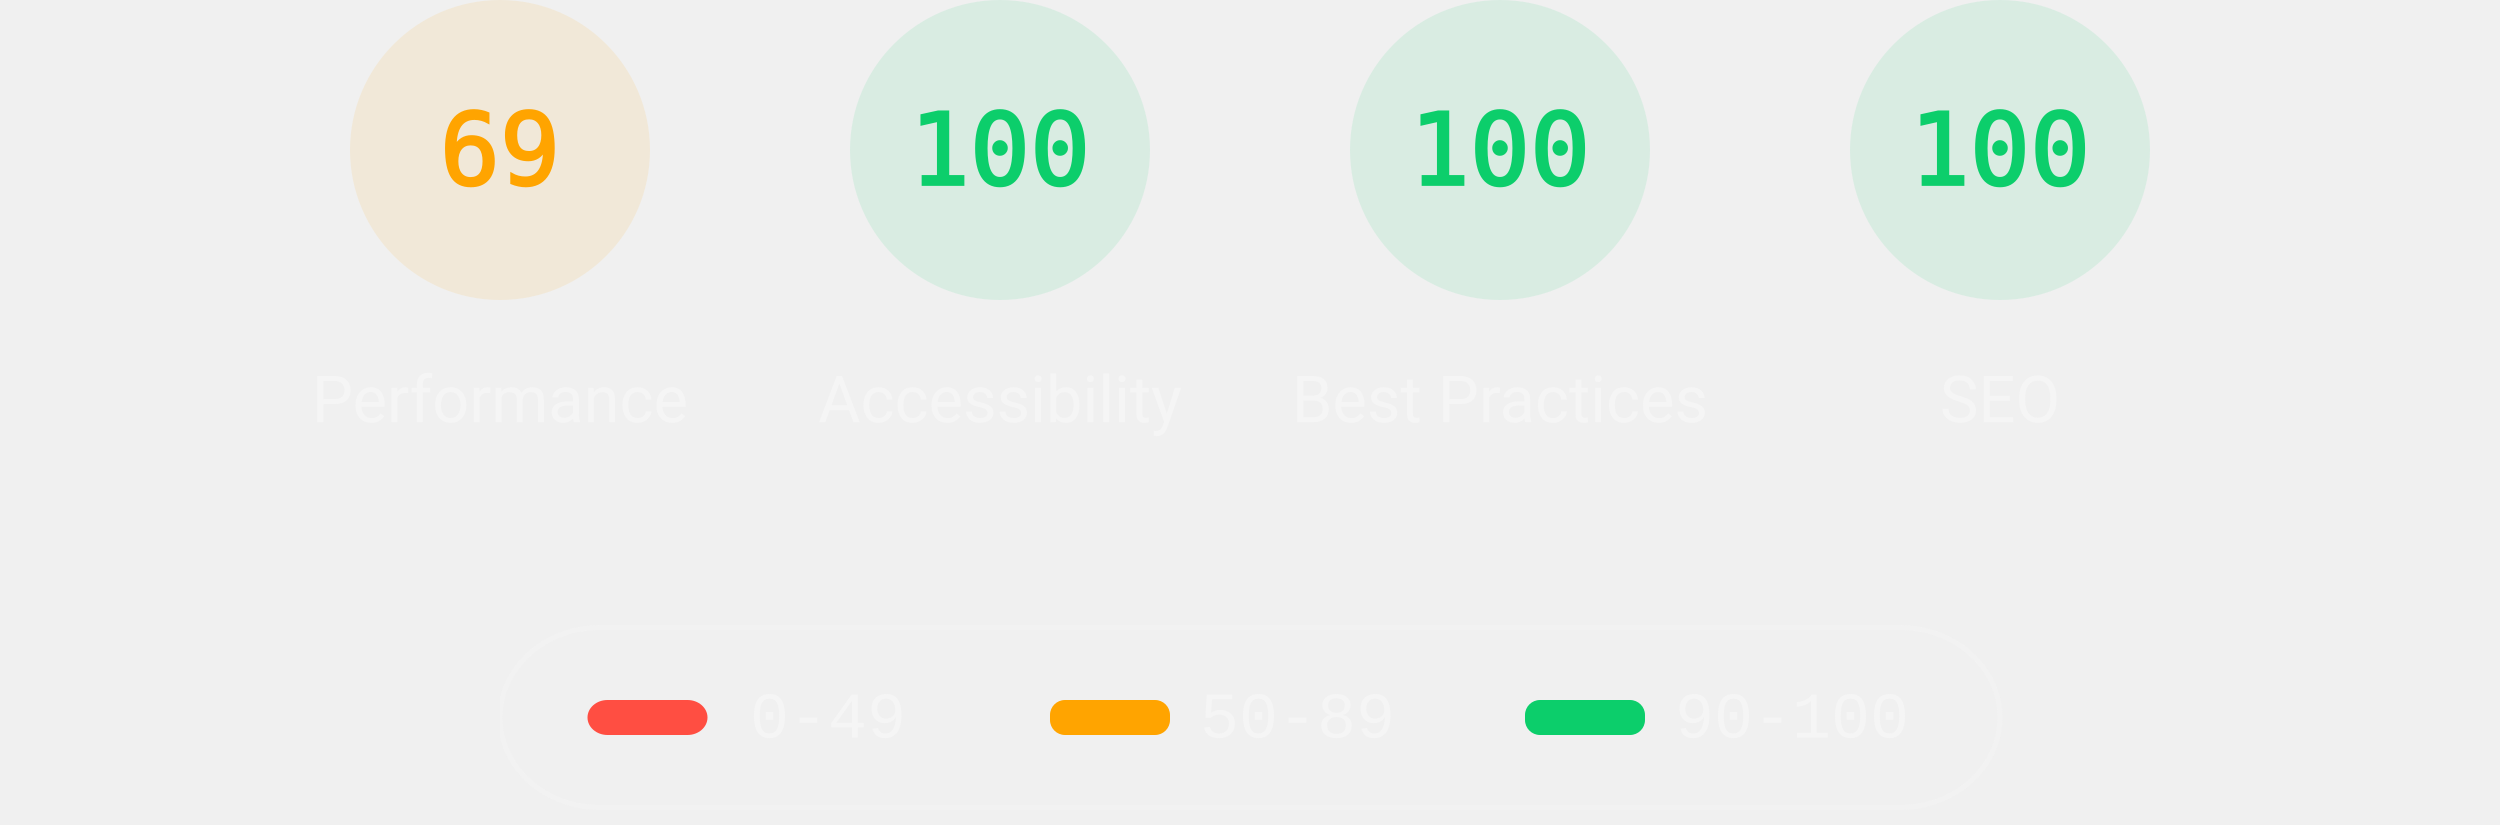
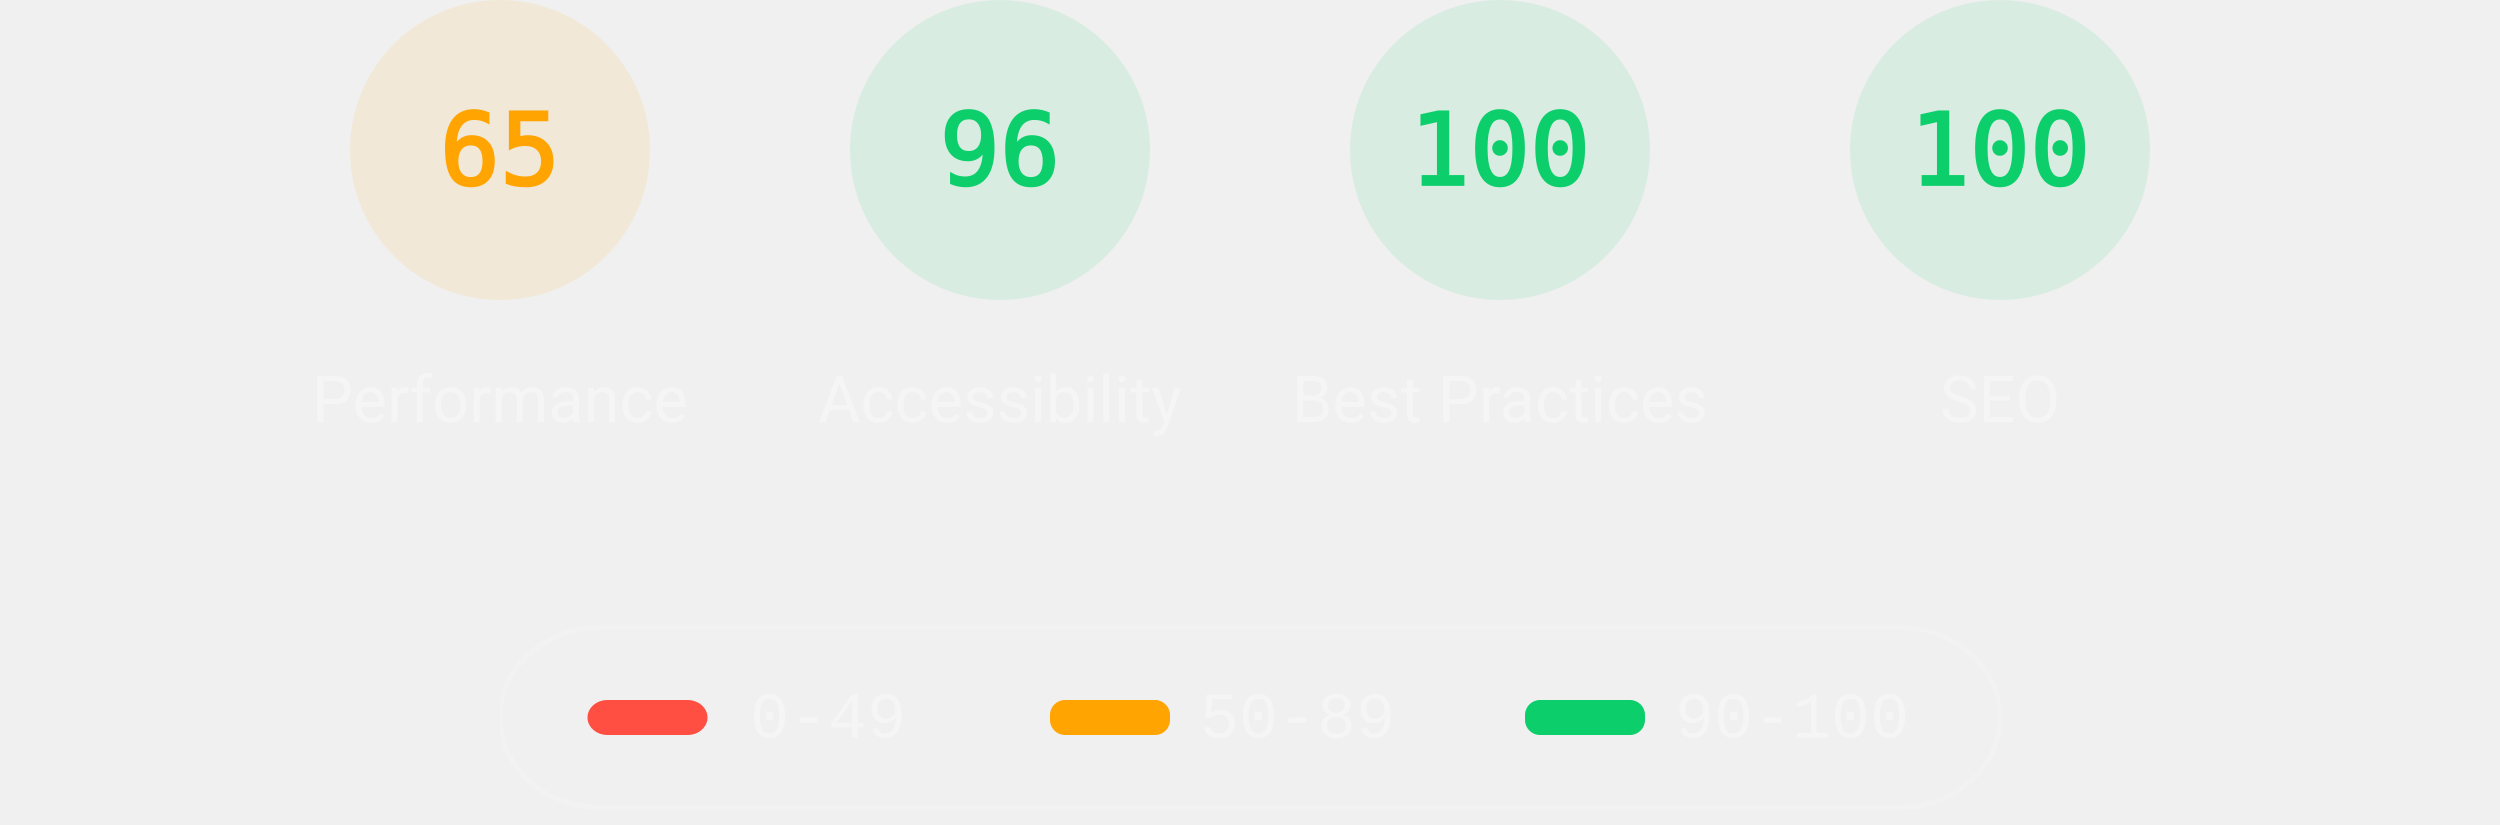
<svg xmlns="http://www.w3.org/2000/svg" class="theme--dark" fill="none" width="1000" height="330">
  <style>
			.gauge-base {
				opacity: 0.1
			}

			.gauge-arc {
				fill: none;
				animation-delay: 250ms;
				stroke-linecap: round;
				transform: rotate(-90deg);
				transform-origin: 100px 60px;
				animation: load-gauge 1s ease forwards
			}

			.guage-text {
				font-size: 40px;
				font-family: monospace;
				text-align: center
			}

			.guage-red {
				color: #ff4e42;
				fill: #ff4e42;
				stroke: #ff4e42
			}
			.guage-orange {
				color: #ffa400;
				fill: #ffa400;
				stroke: #ffa400
			}
			.guage-green {
				color: #0cce6b;
				fill: #0cce6b;
				stroke: #0cce6b
			}
			.theme--agnostic .guage-undefined {
				color: #5c5c5c;
				fill: #5c5c5c;
				stroke: #5c5c5c
			}
			.theme--light .guage-undefined {
				color: #1e1e1e;
				fill: #1e1e1e;
				stroke: #1e1e1e
			}
			.theme--dark .guage-undefined {
				color: #f5f5f5;
				fill: #f5f5f5;
				stroke: #f5f5f5
			}

			.guage-title {
				stroke: none;
				font-size: 26px;
				line-height: 26px;
				font-family: Roboto, Halvetica, Arial, sans-serif
			}
			.metric.guage-title {
				font-family: 'Courier New', Courier, monospace
			}
			.theme--agnostic .guage-title {
				color: #737373;
				fill: #737373
			}
			.theme--light .guage-title {
				color: #212121;
				fill: #212121
			}
			.theme--dark .guage-title {
				color: #f5f5f5;
				fill: #f5f5f5
			}

			@keyframes load-gauge {
				from {
					stroke-dasharray: 0 352.858
				}
			}
			.lh-gauge--pwa__disc {
				fill: #e0e0e0
			}
			.lh-gauge--pwa__logo {
				position: relative;
				fill: #b0b0b0
			}
			.lh-gauge--pwa__invisible {
				display: none
			}
			.lh-gauge--pwa__visible {
				display: inline
			}
			.guage-invisible {
				display: none
			}
			.lh-gauge--pwa__logo--primary-color {
				fill: #304ffe
			}
			.theme--agnostic .lh-gauge--pwa__logo--secondary-color {
				fill: #787878
			}
			.theme--light .lh-gauge--pwa__logo--secondary-color {
				fill: #3d3d3d
			}
			.theme--dark .lh-gauge--pwa__logo--secondary-color {
				fill: #d8b6b6
			}
			.theme--light #svg_2 {
				stroke: #00000022
			}
			.theme--agnostic #svg_2 {
				stroke: #616161
			}
			.theme--light #svg_2 {
				stroke: #00000022
			}
			.theme--dark #svg_2 {
				stroke: #f5f5f566
			}
		</style>
  <svg class="guage-div guage-perf guage-orange" viewBox="0 0 200 200" width="200" height="200" x="100" y="0">
    <circle class="gauge-base" r="56" cx="100" cy="60" stroke-width="8" />
-     <circle class="gauge-arc guage-arc-1" r="56" cx="100" cy="60" stroke-width="8" style="stroke-dasharray: 242.782, 351.858;" />
-     <text class="guage-text" x="100px" y="60px" alignment-baseline="central" dominant-baseline="central" text-anchor="middle">69</text>
+     <circle class="gauge-arc guage-arc-1" r="56" cx="100" cy="60" stroke-width="8" style="stroke-dasharray: 228.708, 351.858;" />
+     <text class="guage-text" x="100px" y="60px" alignment-baseline="central" dominant-baseline="central" text-anchor="middle">65</text>
    <text class="guage-title" x="100px" y="160px" alignment-baseline="central" dominant-baseline="central" text-anchor="middle">Performance</text>
  </svg>
  <svg class="guage-div guage-acc guage-green" viewBox="0 0 200 200" width="200" height="200" x="300" y="0">
    <circle class="gauge-base" r="56" cx="100" cy="60" stroke-width="8" />
-     <circle class="gauge-arc guage-arc-2" r="56" cx="100" cy="60" stroke-width="8" style="stroke-dasharray: 351.858, 351.858;" />
-     <text class="guage-text" x="100px" y="60px" alignment-baseline="central" dominant-baseline="central" text-anchor="middle">100</text>
+     <circle class="gauge-arc guage-arc-2" r="56" cx="100" cy="60" stroke-width="8" style="stroke-dasharray: 337.784, 351.858;" />
+     <text class="guage-text" x="100px" y="60px" alignment-baseline="central" dominant-baseline="central" text-anchor="middle">96</text>
    <text class="guage-title" x="100px" y="160px" alignment-baseline="central" dominant-baseline="central" text-anchor="middle">Accessibility</text>
  </svg>
  <svg class="guage-div guage-best guage-green" viewBox="0 0 200 200" width="200" height="200" x="500" y="0">
    <circle class="gauge-base" r="56" cx="100" cy="60" stroke-width="8" />
    <circle class="gauge-arc guage-arc-3" r="56" cx="100" cy="60" stroke-width="8" style="stroke-dasharray: 351.858, 351.858;" />
    <text class="guage-text" x="100px" y="60px" alignment-baseline="central" dominant-baseline="central" text-anchor="middle">100</text>
    <text class="guage-title" x="100px" y="160px" alignment-baseline="central" dominant-baseline="central" text-anchor="middle">Best Practices</text>
  </svg>
  <svg class="guage-div guage-seo guage-green" viewBox="0 0 200 200" width="200" height="200" x="700" y="0">
    <circle class="gauge-base" r="56" cx="100" cy="60" stroke-width="8" />
    <circle class="gauge-arc guage-arc-4" r="56" cx="100" cy="60" stroke-width="8" style="stroke-dasharray: 351.858, 351.858;" />
    <text class="guage-text" x="100px" y="60px" alignment-baseline="central" dominant-baseline="central" text-anchor="middle">100</text>
    <text class="guage-title" x="100px" y="160px" alignment-baseline="central" dominant-baseline="central" text-anchor="middle">SEO</text>
  </svg>
  <svg class="guage-div guage-pwa guage-invisible" viewBox="0 0 200 200" width="200" height="200" x="900" y="0">
    <svg viewBox="0 0 60 60" width="112" height="112" x="44" y="4">
      <defs>
        <linearGradient id="lh-gauge--pwa__check-circle__gradient-0" x1="50%" y1="0%" x2="50%" y2="100%">
          <stop stop-color="#00C852" offset="0%" />
          <stop stop-color="#009688" offset="100%" />
        </linearGradient>
        <linearGradient id="lh-gauge--pwa__installable__shadow-gradient-0" x1="76.056%" x2="24.111%" y1="82.995%" y2="24.735%">
          <stop stop-color="#A5D6A7" offset="0%" />
          <stop stop-color="#80CBC4" offset="100%" />
        </linearGradient>
        <linearGradient id="lh-gauge--pwa__fast-reliable__shadow-gradient-0" x1="76.056%" y1="82.995%" x2="25.678%" y2="26.493%">
          <stop stop-color="#64B5F6" offset="0%" />
          <stop stop-color="#2979FF" offset="100%" />
        </linearGradient>
        <g id="lh-gauge--pwa__fast-reliable-badge-0">
          <circle fill="#FFFFFF" cx="10" cy="10" r="10" />
          <path fill="#304FFE" d="M10 3.58l5.25 2.34v3.5c0 3.23-2.24 6.26-5.25 7-3.01-.74-5.25-3.77-5.25-7v-3.5L10 3.58zm-.47 10.74l2.76-4.83.03-.07c.04-.08 0-.24-.22-.24h-1.64l.47-3.26h-.47l-2.7 4.77c-.02.01.05-.1-.04.05-.09.16-.1.31.18.31h1.63l-.47 3.27h.47z" />
        </g>
        <g id="lh-gauge--pwa__installable-badge-0">
          <circle fill="#FFFFFF" cx="10" cy="10" r="10" />
          <path fill="#009688" d="M10 4.167A5.835 5.835 0 0 0 4.167 10 5.835 5.835 0 0 0 10 15.833 5.835 5.835 0 0 0 15.833 10 5.835 5.835 0 0 0 10 4.167zm2.917 6.416h-2.334v2.334H9.417v-2.334H7.083V9.417h2.334V7.083h1.166v2.334h2.334v1.166z" />
        </g>
      </defs>
      <g stroke="none" fill-rule="nonzero">
        <circle class="lh-gauge--pwa__disc" cx="30" cy="30" r="30" />
        <g class="lh-gauge--pwa__logo">
          <path d="M35.66 19.39l.7-1.75h2L37.4 15 38.6 12l3.4 9h-2.51l-.58-1.61z" />
          <path d="M33.52 21l3.65-9h-2.42l-2.5 5.82L30.5 12h-1.86l-1.9 5.82-1.35-2.65-1.21 3.72L25.4 21h2.38l1.72-5.2 1.64 5.2z" />
          <path fill-rule="nonzero" d="M20.3 17.91h1.48c.45 0 .85-.05 1.2-.15l.39-1.18 1.07-3.3a2.64 2.64 0 0 0-.28-.37c-.55-.6-1.36-.91-2.42-.91H18v9h2.3V17.9zm1.96-3.84c.22.22.33.5.33.87 0 .36-.1.65-.29.87-.2.23-.59.35-1.15.35h-.86v-2.41h.87c.52 0 .89.1 1.1.32z" />
        </g>
        <rect class="lh-gauge--pwa__component lh-gauge--pwa__na-line lh-gauge--pwa__invisible" fill="#FFFFFF" x="20" y="32" width="20" height="4" rx="2" />
        <g class="lh-gauge--pwa__component lh-gauge--pwa__fast-reliable-badge lh-gauge--pwa__invisible" transform="translate(20, 29)">
          <path fill="url(#lh-gauge--pwa__fast-reliable__shadow-gradient-0)" d="M33.63 19.49A30 30 0 0 1 16.2 30.36L3 17.14 17.14 3l16.49 16.49z" />
          <use href="#lh-gauge--pwa__fast-reliable-badge-0" />
        </g>
        <g class="lh-gauge--pwa__component lh-gauge--pwa__installable-badge lh-gauge--pwa__invisible" transform="translate(20, 29)">
          <path fill="url(#lh-gauge--pwa__installable__shadow-gradient-0)" d="M33.629 19.487c-4.272 5.453-10.391 9.39-17.415 10.869L3 17.142 17.142 3 33.63 19.487z" />
          <use href="#lh-gauge--pwa__installable-badge-0" />
        </g>
        <g class="lh-gauge--pwa__component lh-gauge--pwa__fast-reliable-installable-badges lh-gauge--pwa__invisible">
          <g transform="translate(8, 29)">
            <path fill="url(#lh-gauge--pwa__fast-reliable__shadow-gradient-0)" d="M16.321 30.463L3 17.143 17.142 3l22.365 22.365A29.864 29.864 0 0 1 22 31c-1.942 0-3.84-.184-5.679-.537z" />
            <use href="#lh-gauge--pwa__fast-reliable-badge-0" />
          </g>
          <g transform="translate(32, 29)">
            <path fill="url(#lh-gauge--pwa__installable__shadow-gradient-0)" d="M25.982 11.84a30.107 30.107 0 0 1-13.08 15.203L3 17.143 17.142 3l8.84 8.84z" />
            <use href="#lh-gauge--pwa__installable-badge-0" />
          </g>
        </g>
        <g class="lh-gauge--pwa__component lh-gauge--pwa__check-circle lh-gauge--pwa__invisible" transform="translate(18, 28)">
          <circle fill="#FFFFFF" cx="12" cy="12" r="12" />
          <path fill="url(#lh-gauge--pwa__check-circle__gradient-0)" d="M12 2a10 10 0 1 0 0 20 10 10 0 0 0 0-20zm-2 15l-5-5 1.41-1.41L10 14.17l7.59-7.59L19 8l-9 9z" />
        </g>
      </g>
    </svg>
    <text class="guage-title" y="160px" alignment-baseline="central" dominant-baseline="central" text-anchor="middle">
      <tspan x="100px" dy="-6px">Progressive</tspan>
      <tspan x="100px" dy="30px">Web App</tspan>
    </text>
  </svg>
  <svg width="604" height="76" x="200" y="250">
    <g>
      <rect fill="none" id="canvas_background" height="80" width="604" y="-1" x="-1" />
      <g display="none" overflow="visible" y="0" x="0" height="100%" width="100%" id="canvasGrid">
        <rect fill="url(#gridpattern)" stroke-width="0" y="0" x="0" height="100%" width="100%" />
      </g>
    </g>
    <g>
      <rect fill-opacity="0" stroke-width="2" rx="40" id="svg_2" height="72" width="600" y="1" x="0" fill="#000000" />
      <rect stroke="#000" rx="8" id="svg_3" height="14" width="48" y="30" x="35" stroke-opacity="null" stroke-width="0" fill="#ff4e42" />
      <rect stroke="#000" rx="6" id="svg_4" height="14" width="48" y="30" x="220" stroke-opacity="null" stroke-width="0" fill="#ffa400" />
      <rect stroke="#000" rx="6" id="svg_5" height="14" width="48" y="30" x="410" stroke-opacity="null" stroke-width="0" fill="#0cce6b" />
      <text class="metric guage-title" xml:space="preserve" text-anchor="start" font-size="26" id="svg_6" y="45" x="100" stroke-opacity="null" stroke-width="0" stroke="#000">0-49</text>
      <text class="metric guage-title" xml:space="preserve" text-anchor="start" font-size="26" id="svg_7" y="45" x="280" stroke-opacity="null" stroke-width="0" stroke="#000">50-89</text>
      <text class="metric guage-title" xml:space="preserve" text-anchor="start" font-size="26" id="svg_8" y="45" x="470" stroke-opacity="null" stroke-width="0" stroke="#000">90-100</text>
    </g>
  </svg>
</svg>
